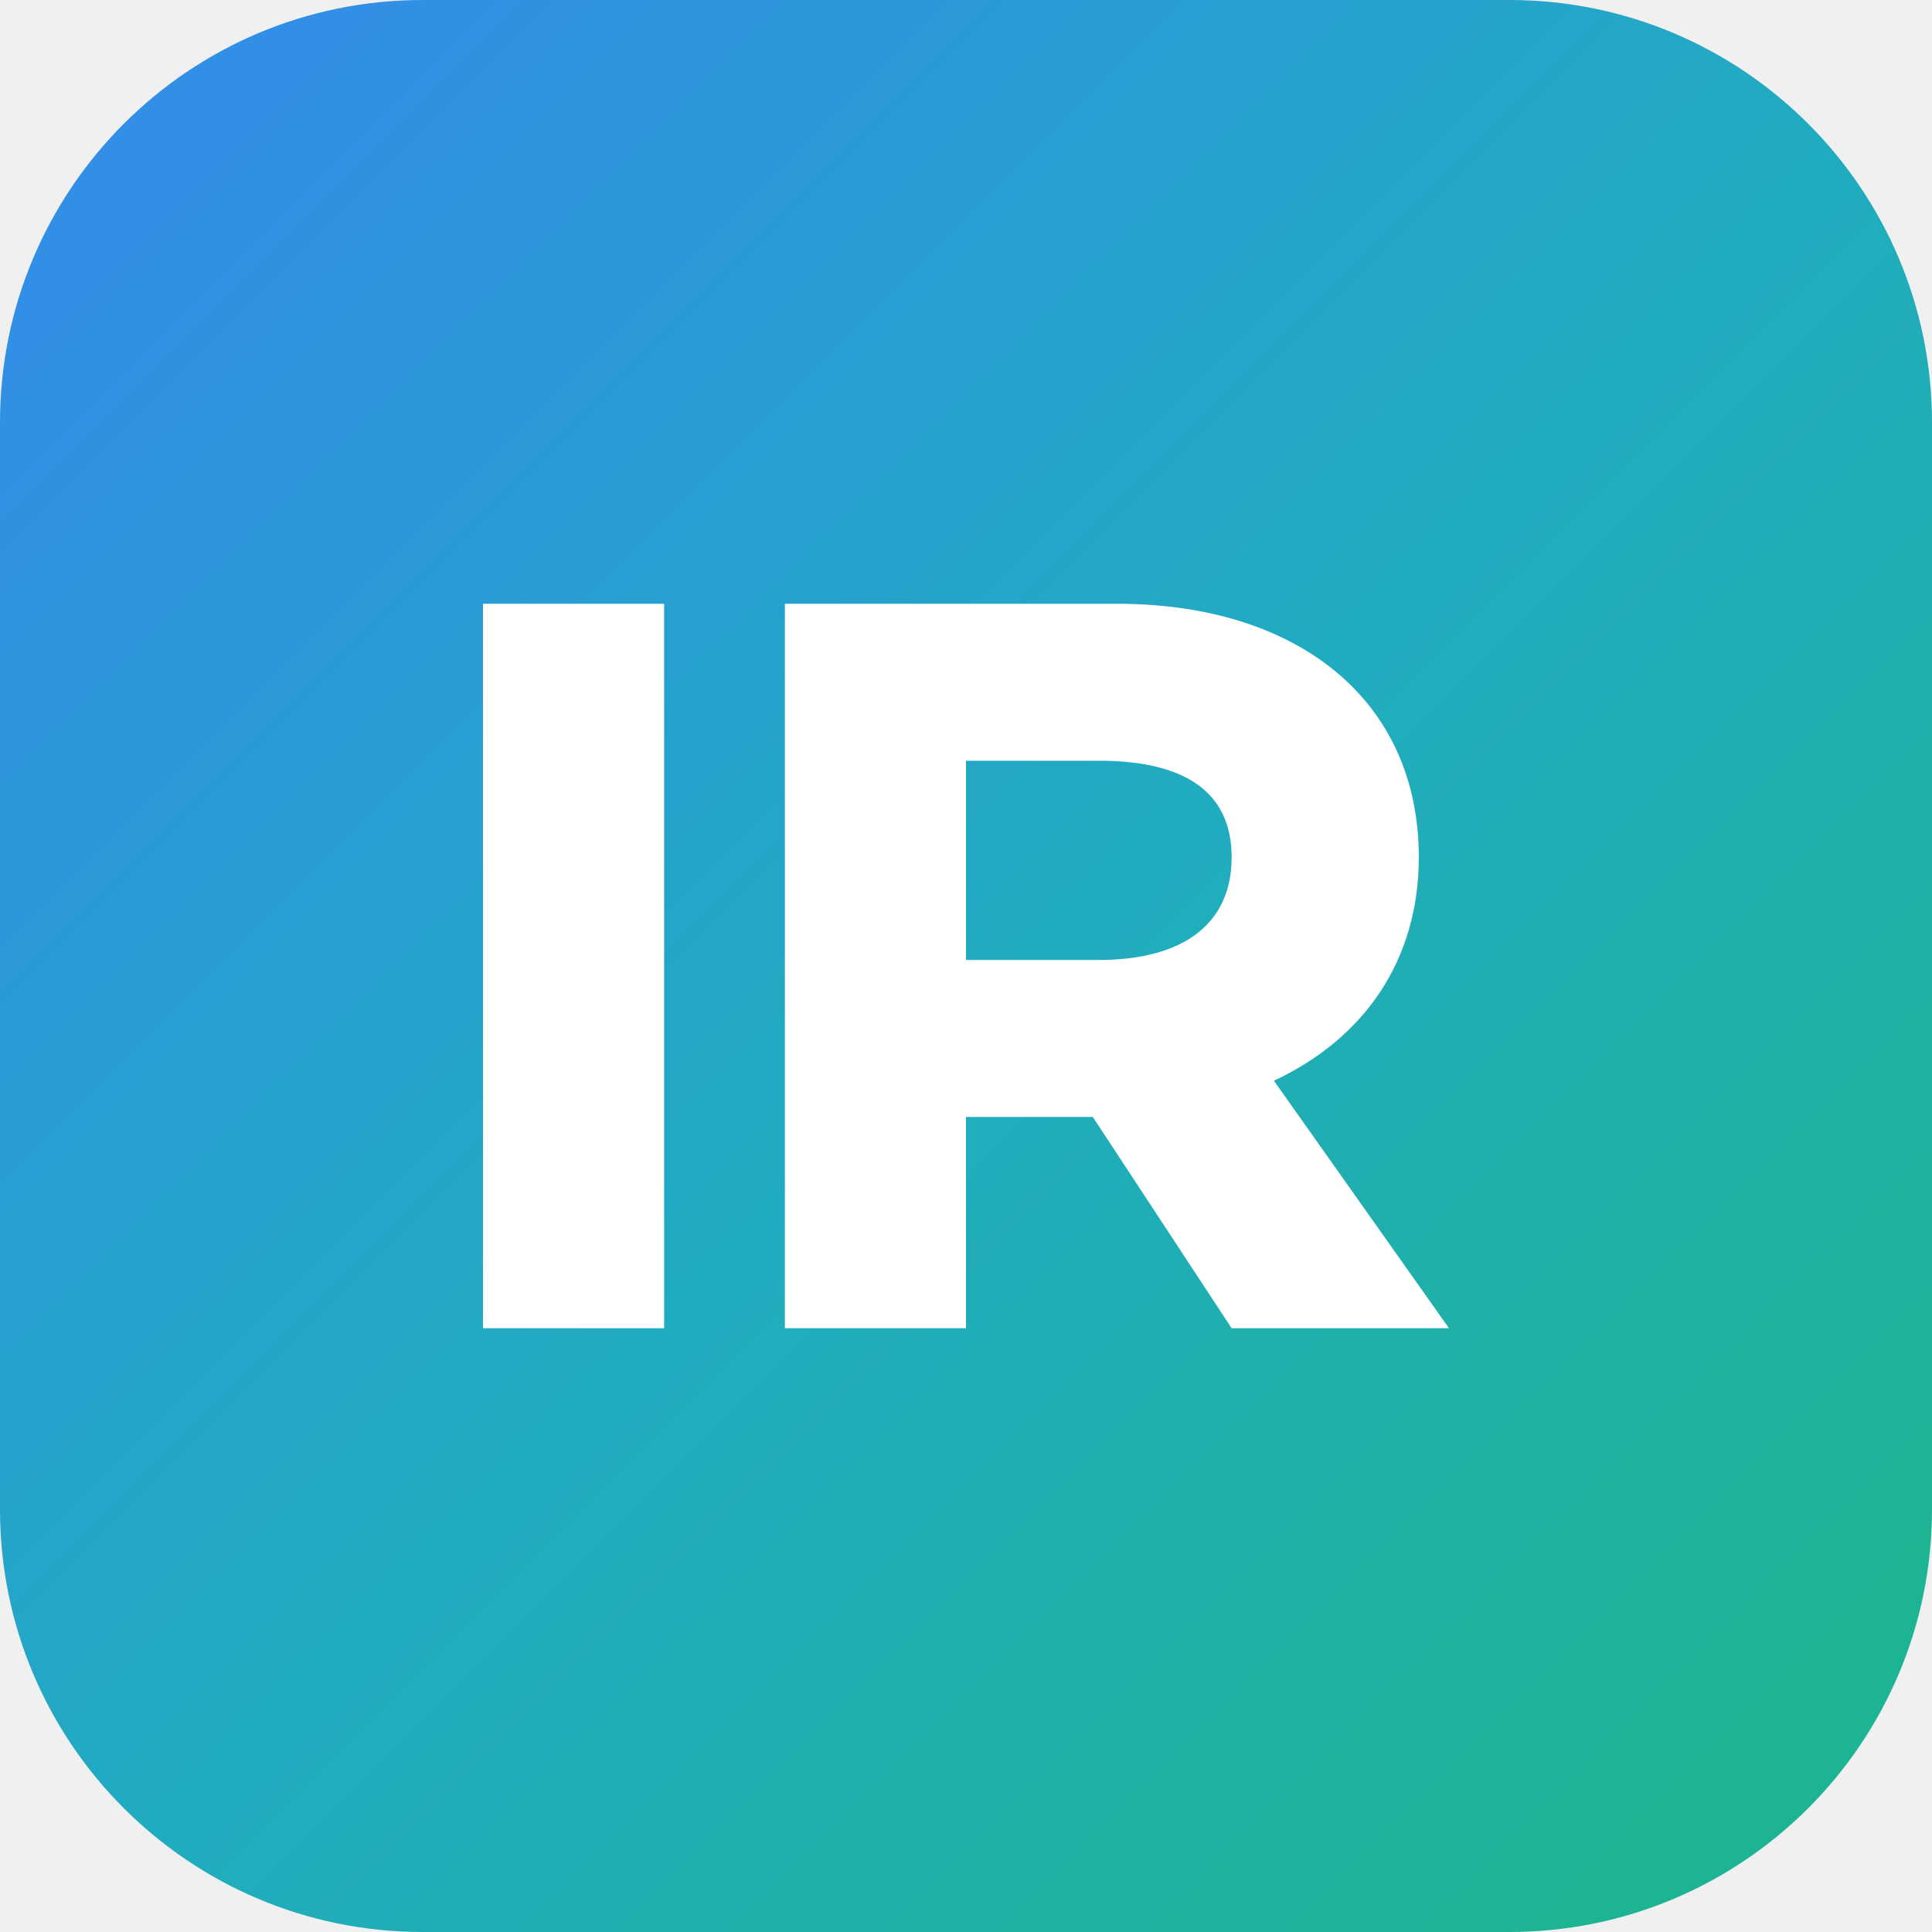
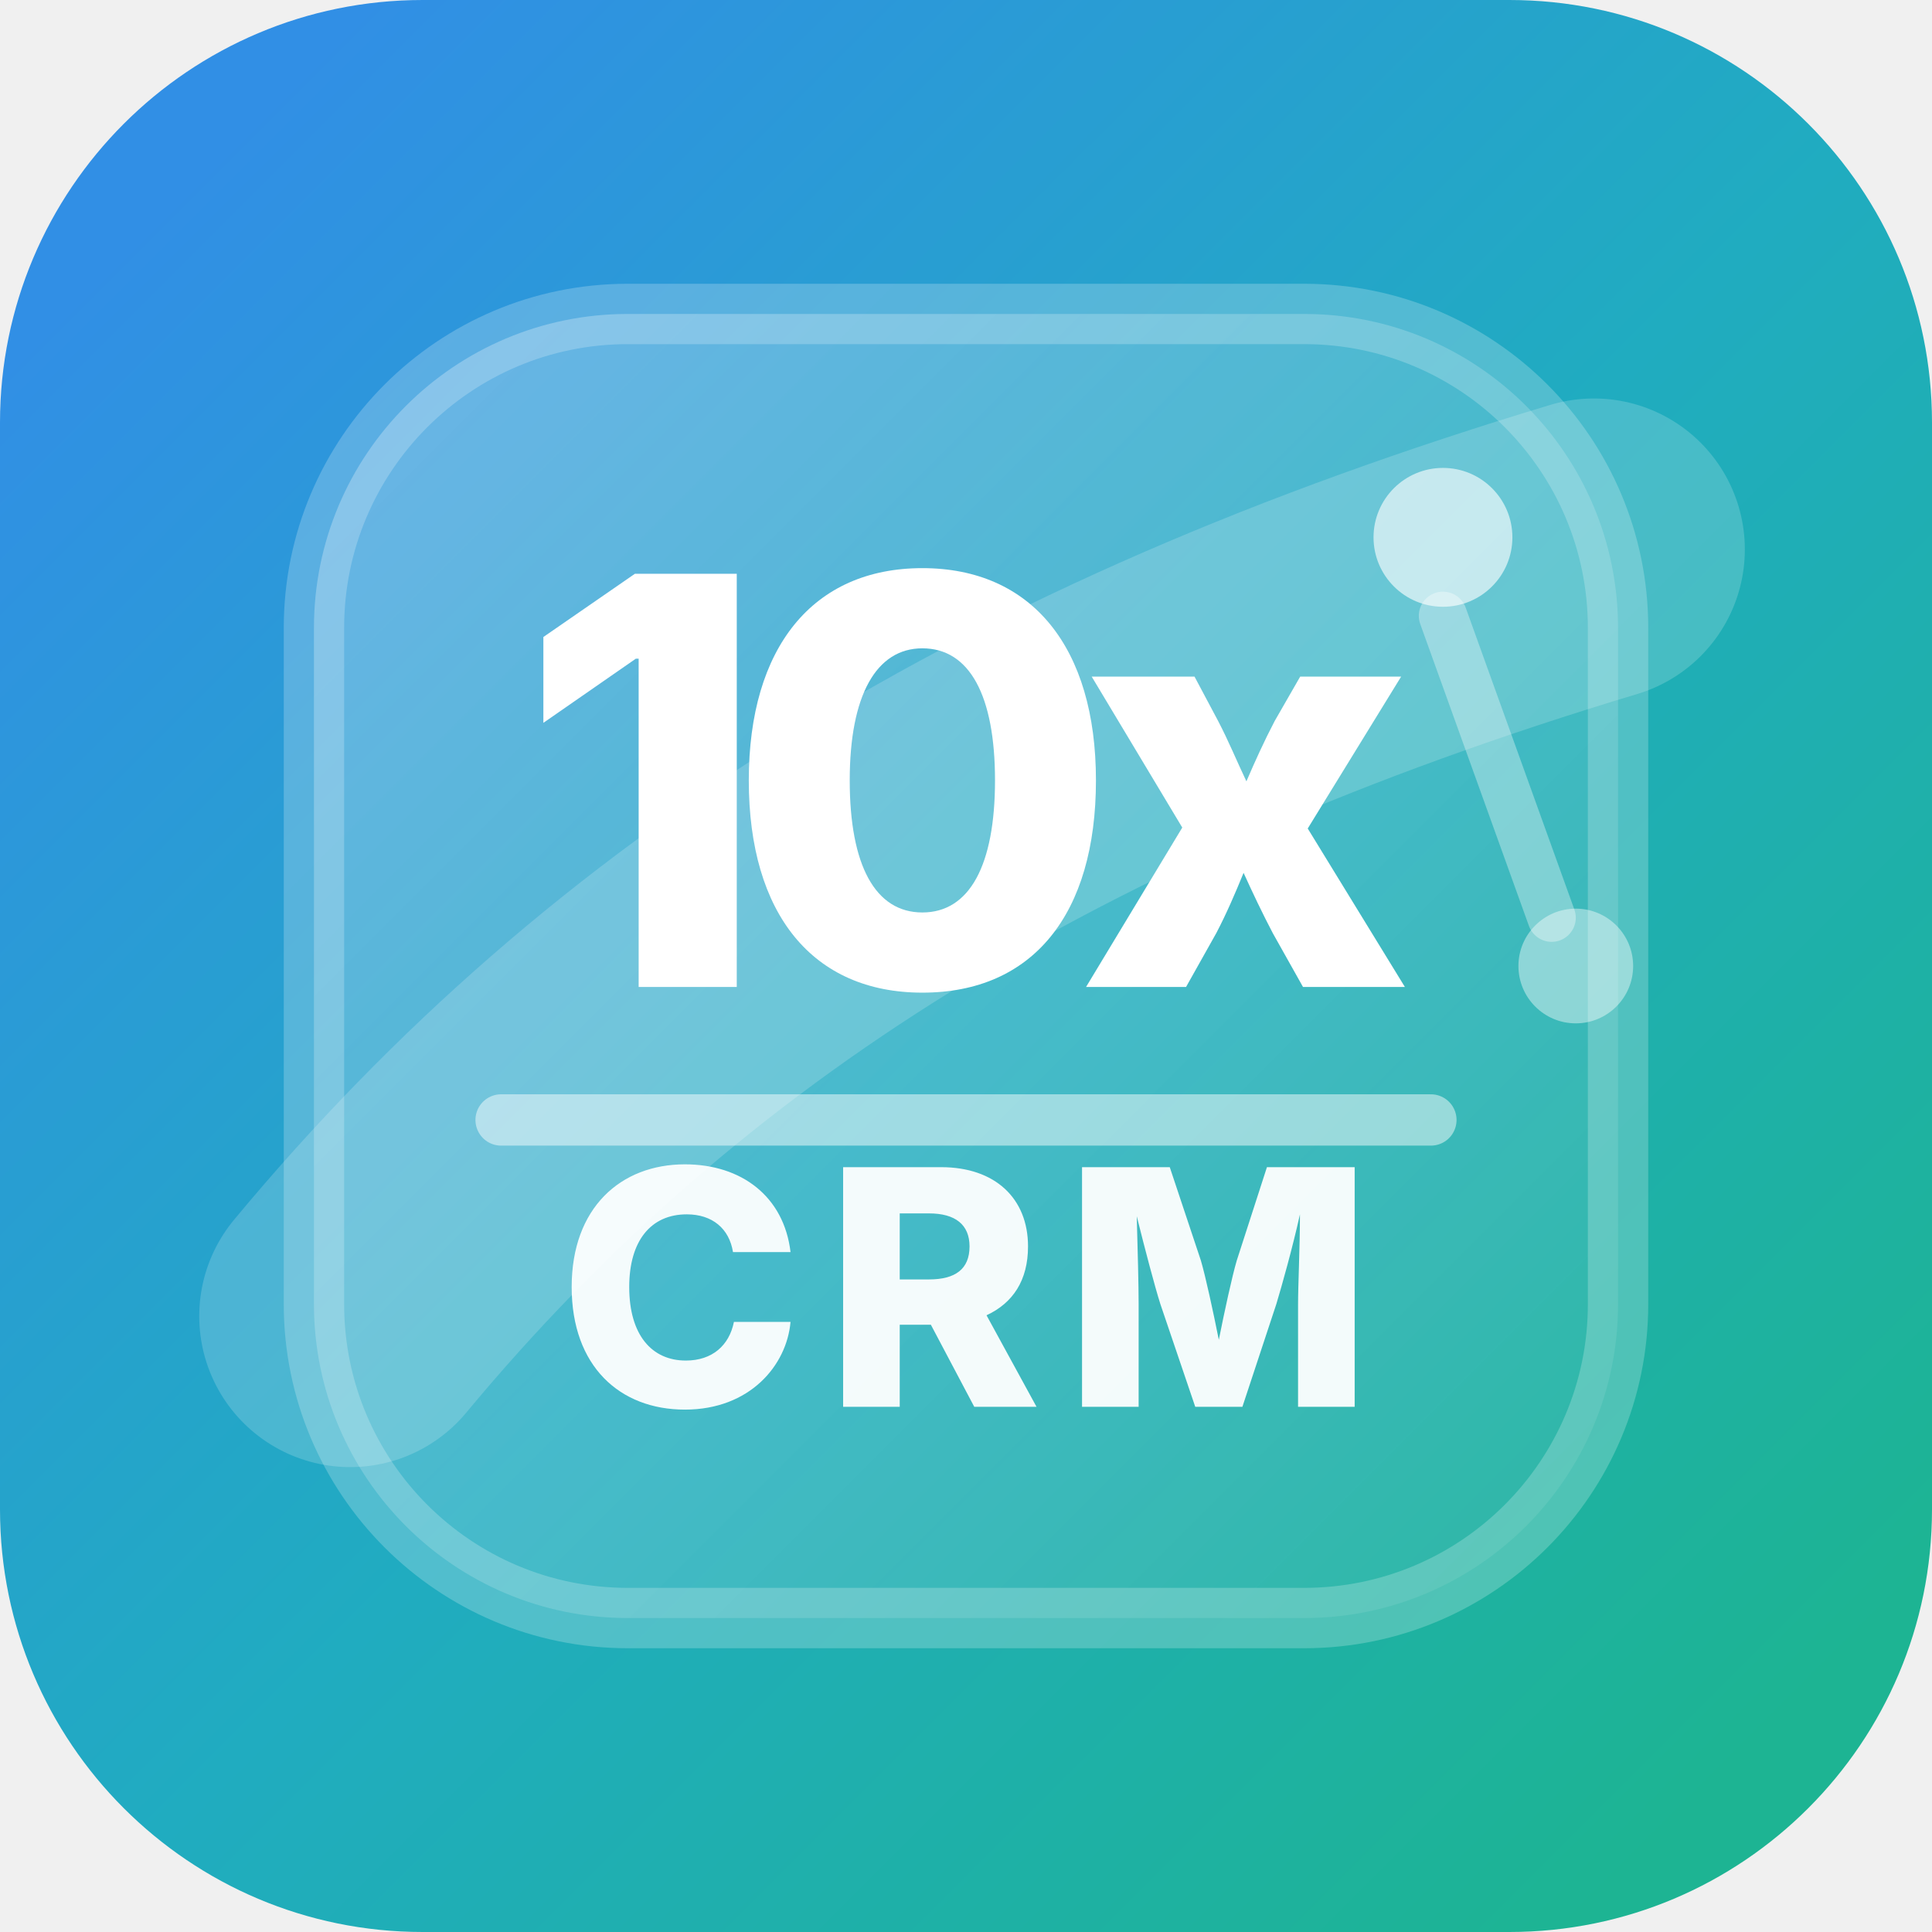
<svg xmlns="http://www.w3.org/2000/svg" viewBox="0 0 32 32" role="img" aria-labelledby="logo-title">
  <defs>
    <linearGradient id="logo-gradient" x1="3" y1="3" x2="29" y2="29" gradientUnits="userSpaceOnUse">
      <stop stop-color="#318fe5" />
      <stop offset="0.52" stop-color="#20acc0" />
      <stop offset="1" stop-color="#1db493" />
    </linearGradient>
+     <linearGradient id="panel-gradient" x1="7" y1="7" x2="25" y2="25" gradientUnits="userSpaceOnUse">
+       <stop stop-color="#ffffff" stop-opacity="0.28" />
+       <stop offset="1" stop-color="#ffffff" stop-opacity="0.08" />
+     </linearGradient>
  </defs>
  <rect width="32" height="32" rx="7" fill="url(#logo-gradient)" />
-   <path d="M8 10h3v12H8zm5 0h5.5c3 0 5 1.6 5 4.2 0 1.7-.9 3-2.4 3.7L24 22h-3.6l-2.3-3.5H16V22h-3zm3 2.6v3.3h2.2c1.4 0 2.2-.6 2.2-1.7s-.8-1.6-2.2-1.6z" fill="#fff" />
+   <path d="M5.8 21.8c4.9-5.9 11.3-9.9 20.6-12.7" fill="none" stroke="#fff" stroke-opacity="0.18" stroke-width="5" stroke-linecap="round" />
+   <rect x="5.2" y="5.2" width="21.6" height="21.6" rx="5.2" fill="url(#panel-gradient)" stroke="#fff" stroke-opacity="0.22" />
+   <circle cx="23.9" cy="8.9" r="1.15" fill="#fff" fill-opacity="0.62" />
+   <circle cx="26.1" cy="16" r="0.95" fill="#fff" fill-opacity="0.42" />
+   <path d="M23.9 10.2l1.8 5" fill="none" stroke="#fff" stroke-opacity="0.34" stroke-width="0.8" stroke-linecap="round" />
+   <text x="16" y="16.35" text-anchor="middle" fill="#fff" font-family="Inter, Arial, Helvetica, sans-serif" font-size="9.4" font-weight="800" letter-spacing="-0.7">10x</text>
+   <text x="16" y="23.3" text-anchor="middle" fill="#fff" fill-opacity="0.94" font-family="Inter, Arial, Helvetica, sans-serif" font-size="5.45" font-weight="800" letter-spacing="0.35">CRM</text>
+   <path d="M8.3 18.55h15.4" stroke="#fff" stroke-opacity="0.48" stroke-width="0.85" stroke-linecap="round" />
</svg>
